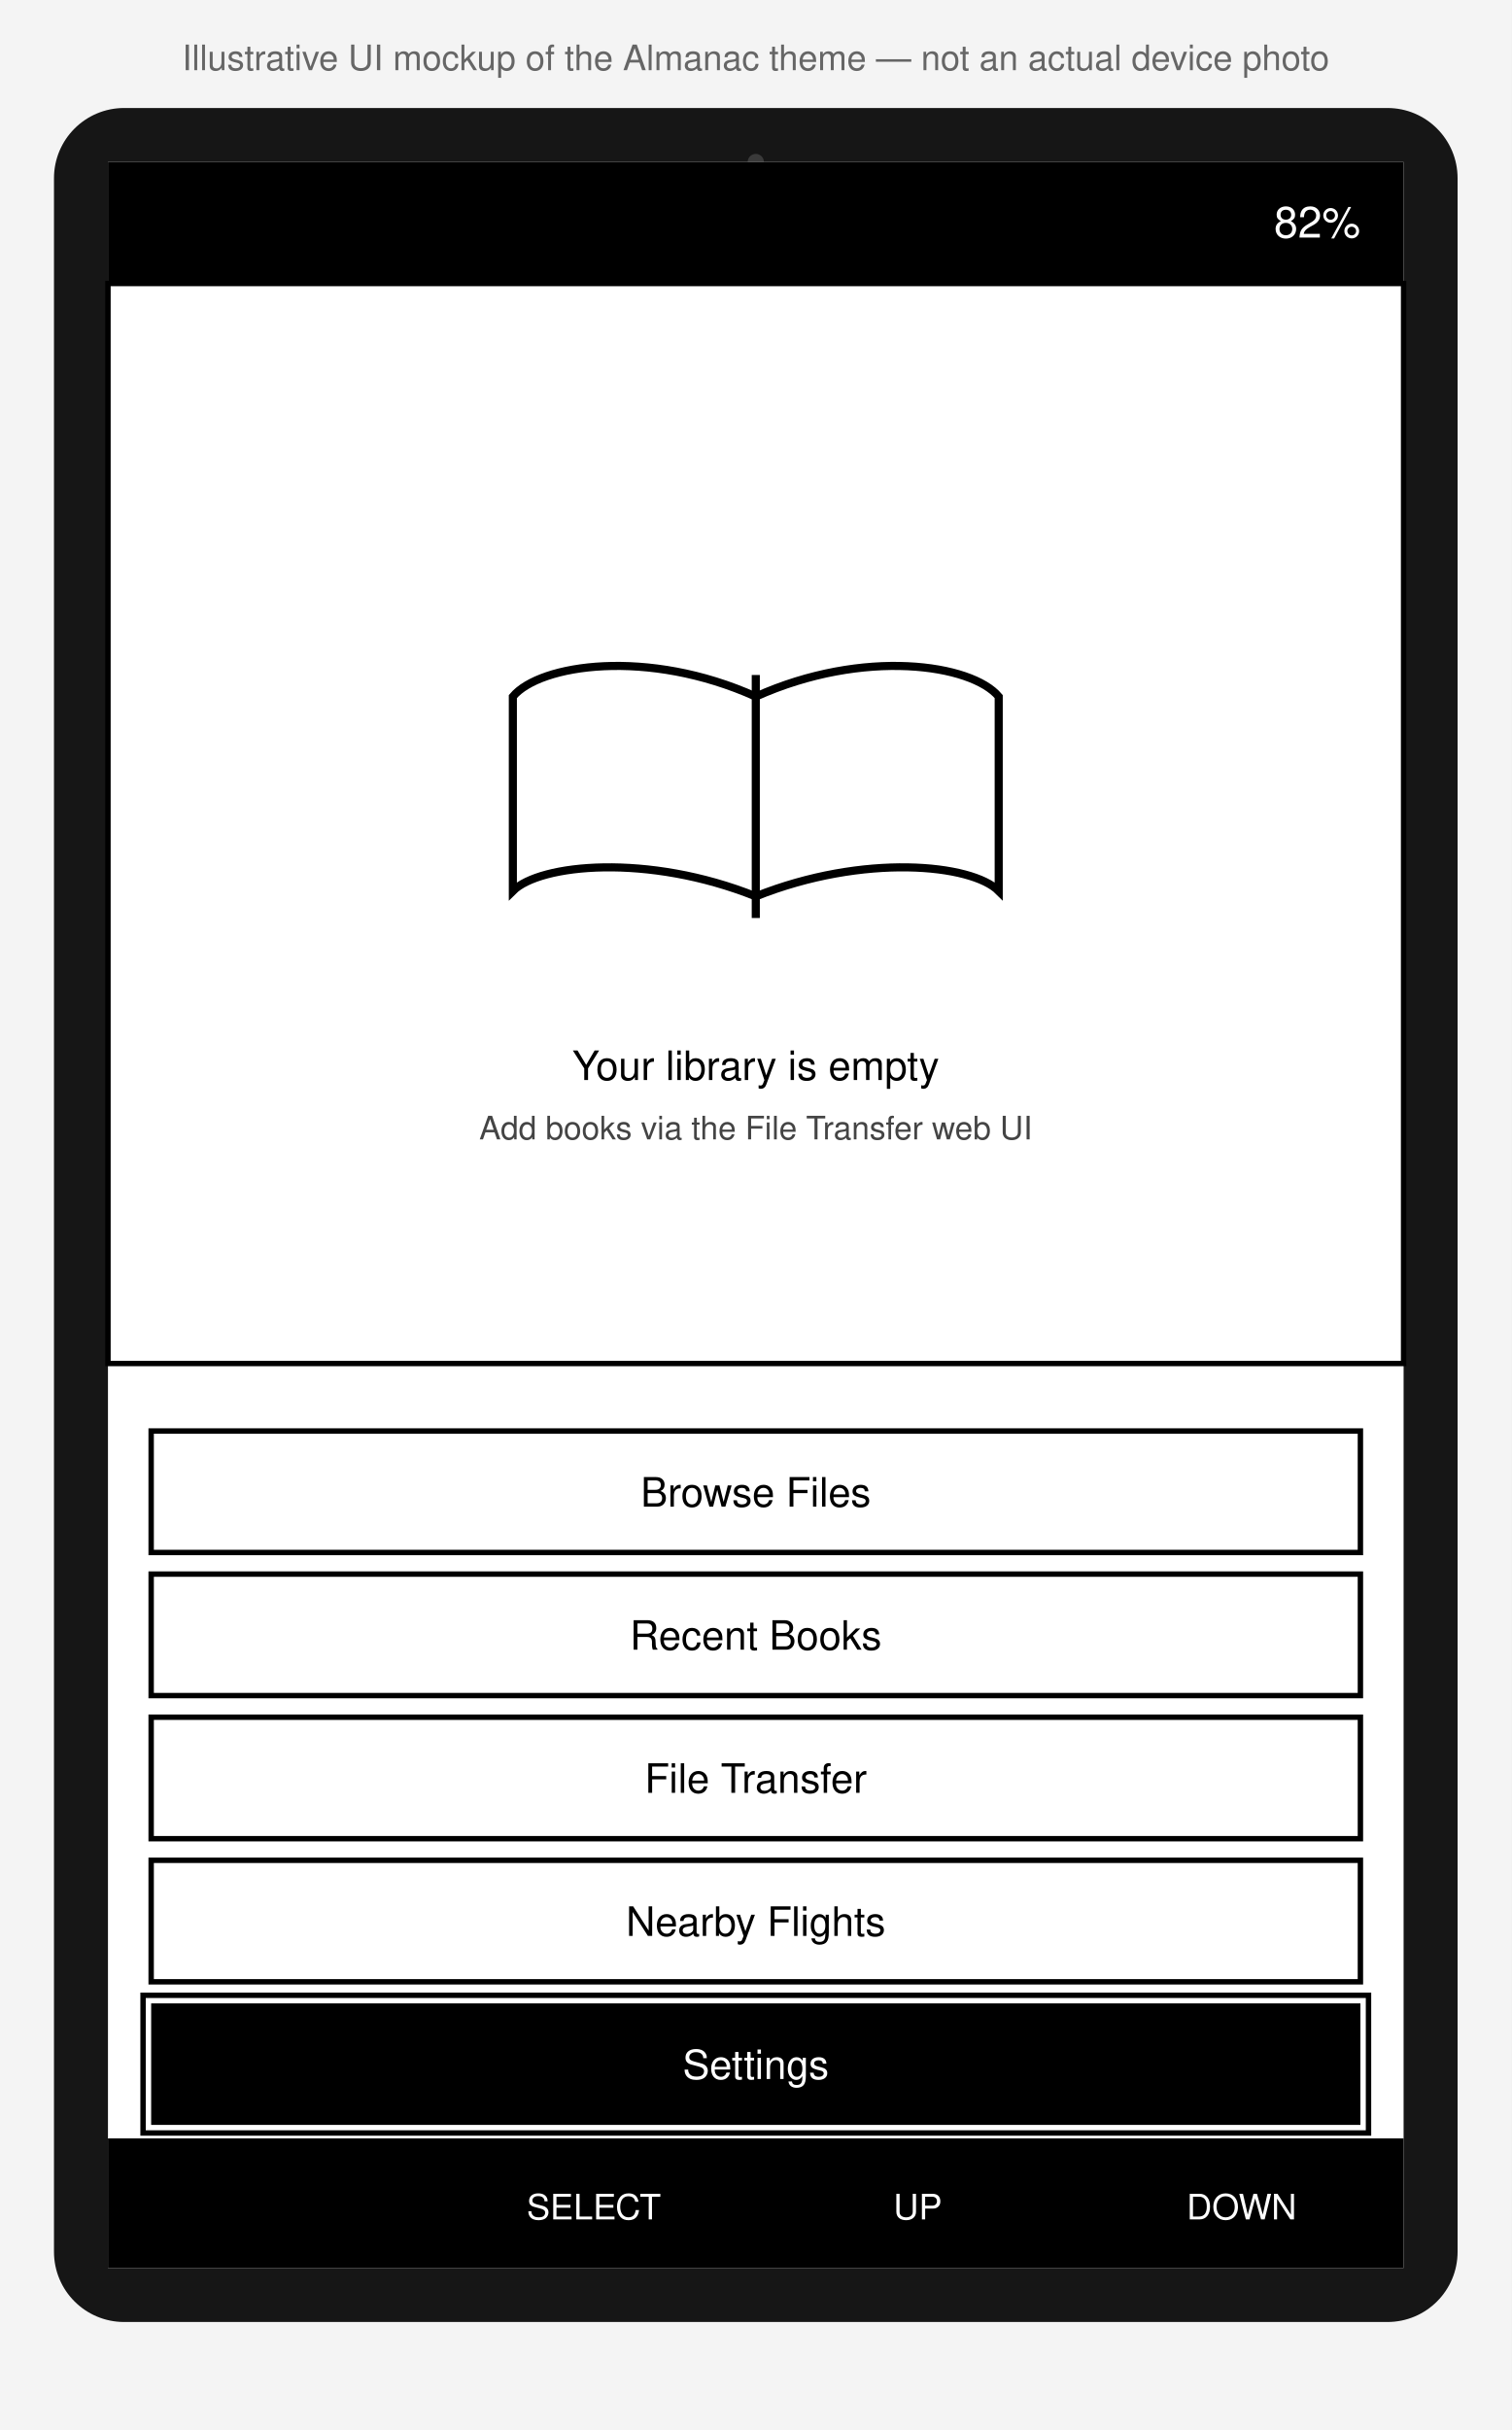
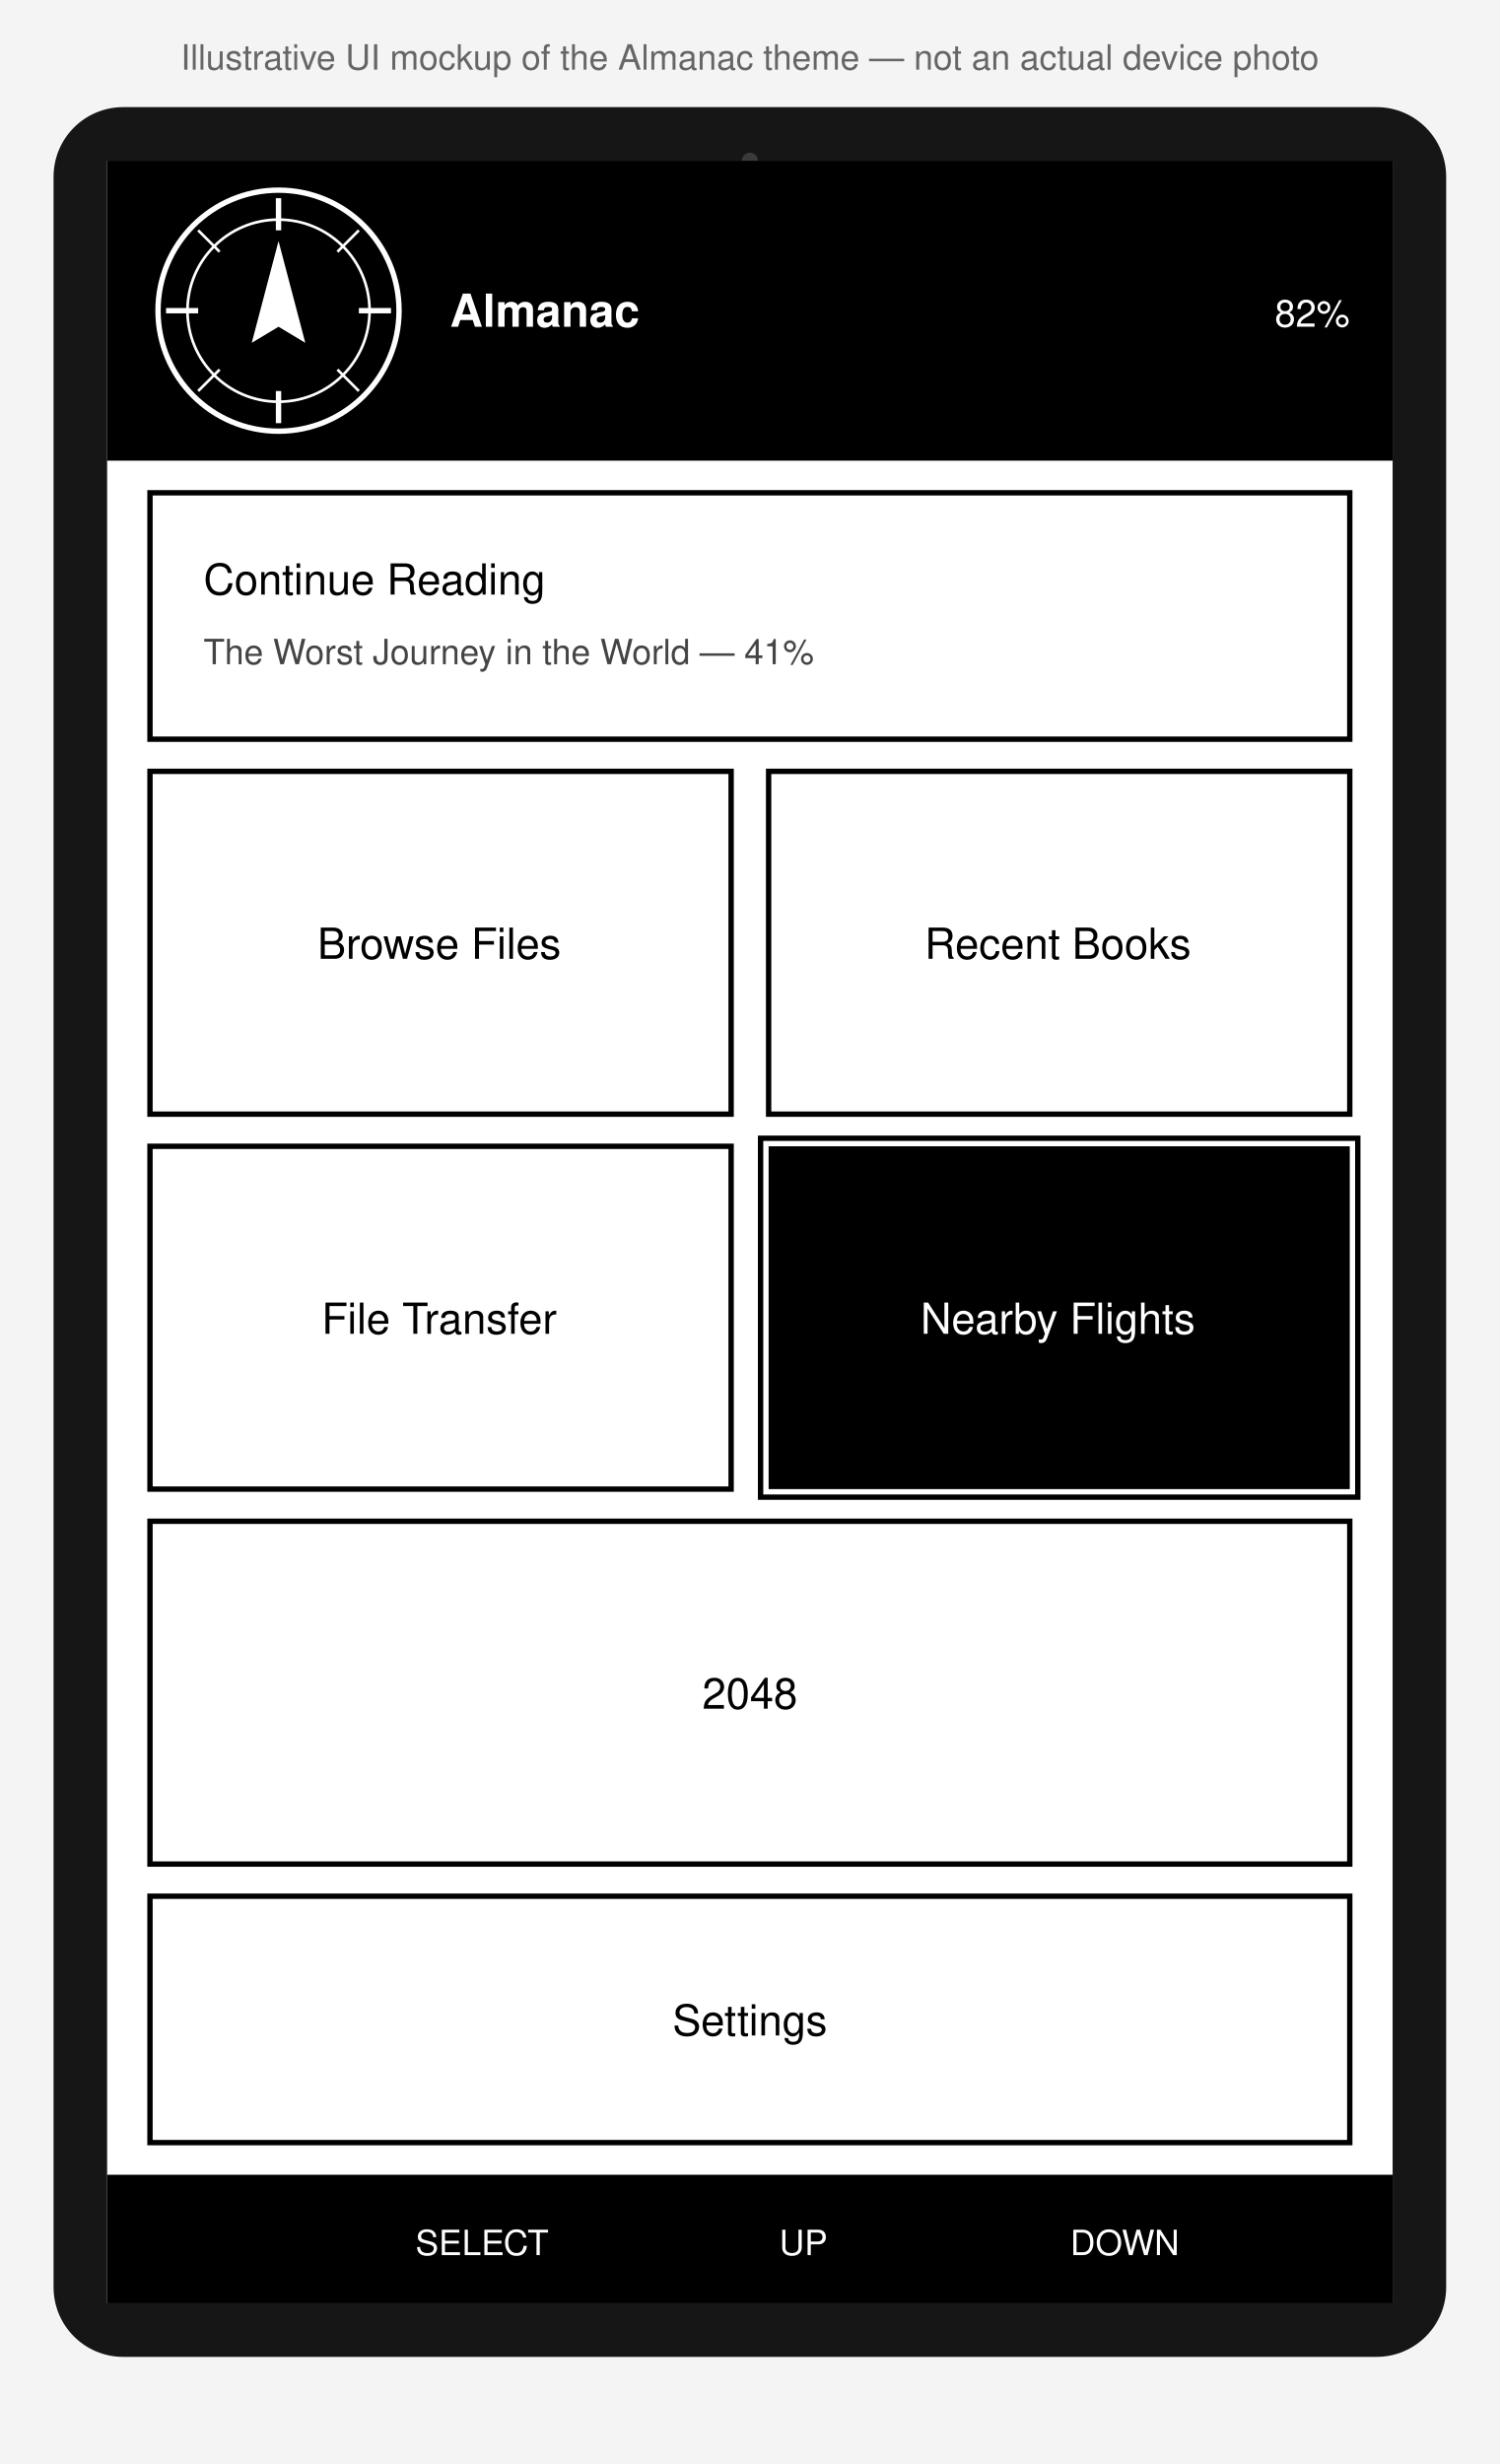
- <svg xmlns="http://www.w3.org/2000/svg" viewBox="0 0 560 900" font-family="Helvetica, Arial, sans-serif">
-   <rect x="0" y="0" width="560" height="900" fill="#f4f4f4" />
+ <svg xmlns="http://www.w3.org/2000/svg" viewBox="0 0 560 920" font-family="Helvetica, Arial, sans-serif">
+   <rect x="0" y="0" width="560" height="920" fill="#f4f4f4" />
  <text x="280" y="26" text-anchor="middle" font-size="13" fill="#666">
    Illustrative UI mockup of the Almanac theme — not an actual device photo
  </text>
-   <rect x="20" y="40" width="520" height="820" rx="26" fill="#161616" />
+   <rect x="20" y="40" width="520" height="840" rx="26" fill="#161616" />
  <circle cx="280" cy="60" r="3" fill="#3a3a3a" />
-   <rect x="40" y="60" width="480" height="780" fill="#ffffff" />
-   <rect x="40" y="60" width="480" height="45" fill="#000000" />
-   <text x="504" y="88" text-anchor="end" font-size="16" fill="#ffffff">82%</text>
-   <rect x="40" y="105" width="480" height="400" fill="#ffffff" stroke="#000000" stroke-width="2" />
-   <g stroke="#000000" stroke-width="3" fill="none">
-     <path d="M 280 250 L 280 340" />
-     <path d="M 280 258 C 240 240, 200 246, 190 258 L 190 330 C 200 320, 240 316, 280 332" />
-     <path d="M 280 258 C 320 240, 360 246, 370 258 L 370 330 C 360 320, 320 316, 280 332" />
+   <rect x="40" y="60" width="480" height="800" fill="#ffffff" />
+   <rect x="40" y="60" width="480" height="112" fill="#000000" />
+   <g transform="translate(56,68)" stroke="#ffffff" fill="none">
+     <circle cx="48" cy="48" r="45" stroke-width="2" />
+     <circle cx="48" cy="48" r="34" stroke-width="1" />
+     <g stroke-width="2">
+       <path d="M 48 6 L 48 18" />
+       <path d="M 48 78 L 48 90" />
+       <path d="M 6 48 L 18 48" />
+       <path d="M 78 48 L 90 48" />
+     </g>
+     <g stroke-width="1">
+       <path d="M 18 18 L 26 26" />
+       <path d="M 78 18 L 70 26" />
+       <path d="M 18 78 L 26 70" />
+       <path d="M 78 78 L 70 70" />
+     </g>
+     <path d="M 48 22 L 58 60 L 48 54 L 38 60 Z" fill="#ffffff" stroke="none" />
  </g>
-   <text x="280" y="400" text-anchor="middle" font-size="15" fill="#000000">Your library is empty</text>
-   <text x="280" y="422" text-anchor="middle" font-size="12" fill="#444444">Add books via the File Transfer web UI</text>
-   <rect x="56" y="530" width="448" height="45" fill="#ffffff" stroke="#000000" stroke-width="2" />
-   <text x="280" y="558" text-anchor="middle" font-size="15" fill="#000000">Browse Files</text>
-   <rect x="56" y="583" width="448" height="45" fill="#ffffff" stroke="#000000" stroke-width="2" />
-   <text x="280" y="611" text-anchor="middle" font-size="15" fill="#000000">Recent Books</text>
-   <rect x="56" y="636" width="448" height="45" fill="#ffffff" stroke="#000000" stroke-width="2" />
-   <text x="280" y="664" text-anchor="middle" font-size="15" fill="#000000">File Transfer</text>
-   <rect x="56" y="689" width="448" height="45" fill="#ffffff" stroke="#000000" stroke-width="2" />
-   <text x="280" y="717" text-anchor="middle" font-size="15" fill="#000000">Nearby Flights</text>
-   <rect x="56" y="742" width="448" height="45" fill="#000000" />
-   <rect x="53" y="739" width="454" height="51" fill="none" stroke="#000000" stroke-width="2" />
-   <text x="280" y="770" text-anchor="middle" font-size="15" fill="#ffffff">Settings</text>
-   <rect x="40" y="792" width="480" height="48" fill="#000000" />
-   <text x="220" y="822" text-anchor="middle" font-size="13" fill="#ffffff">SELECT</text>
-   <text x="340" y="822" text-anchor="middle" font-size="13" fill="#ffffff">UP</text>
-   <text x="460" y="822" text-anchor="middle" font-size="13" fill="#ffffff">DOWN</text>
+   <text x="168" y="122" font-size="17" font-weight="bold" fill="#ffffff">Almanac</text>
+   <text x="504" y="122" text-anchor="end" font-size="14" fill="#ffffff">82%</text>
+   <rect x="56" y="184" width="448" height="92" fill="#ffffff" stroke="#000000" stroke-width="2" />
+   <text x="76" y="222" font-size="16" fill="#000000">Continue Reading</text>
+   <text x="76" y="248" font-size="13" fill="#444444">The Worst Journey in the World — 41%</text>
+   <g font-size="16" text-anchor="middle">
+     <rect x="56" y="288" width="217" height="128" fill="#ffffff" stroke="#000000" stroke-width="2" />
+     <text x="164" y="358" fill="#000000">Browse Files</text>
+     <rect x="287" y="288" width="217" height="128" fill="#ffffff" stroke="#000000" stroke-width="2" />
+     <text x="395" y="358" fill="#000000">Recent Books</text>
+     <rect x="56" y="428" width="217" height="128" fill="#ffffff" stroke="#000000" stroke-width="2" />
+     <text x="164" y="498" fill="#000000">File Transfer</text>
+     <rect x="287" y="428" width="217" height="128" fill="#000000" />
+     <rect x="284" y="425" width="223" height="134" fill="none" stroke="#000000" stroke-width="2" />
+     <text x="395" y="498" fill="#ffffff">Nearby Flights</text>
+     <rect x="56" y="568" width="448" height="128" fill="#ffffff" stroke="#000000" stroke-width="2" />
+     <text x="280" y="638" fill="#000000">2048</text>
+   </g>
+   <rect x="56" y="708" width="448" height="92" fill="#ffffff" stroke="#000000" stroke-width="2" />
+   <text x="280" y="760" text-anchor="middle" font-size="16" fill="#000000">Settings</text>
+   <rect x="40" y="812" width="480" height="48" fill="#000000" />
+   <text x="180" y="842" text-anchor="middle" font-size="13" fill="#ffffff">SELECT</text>
+   <text x="300" y="842" text-anchor="middle" font-size="13" fill="#ffffff">UP</text>
+   <text x="420" y="842" text-anchor="middle" font-size="13" fill="#ffffff">DOWN</text>
</svg>
